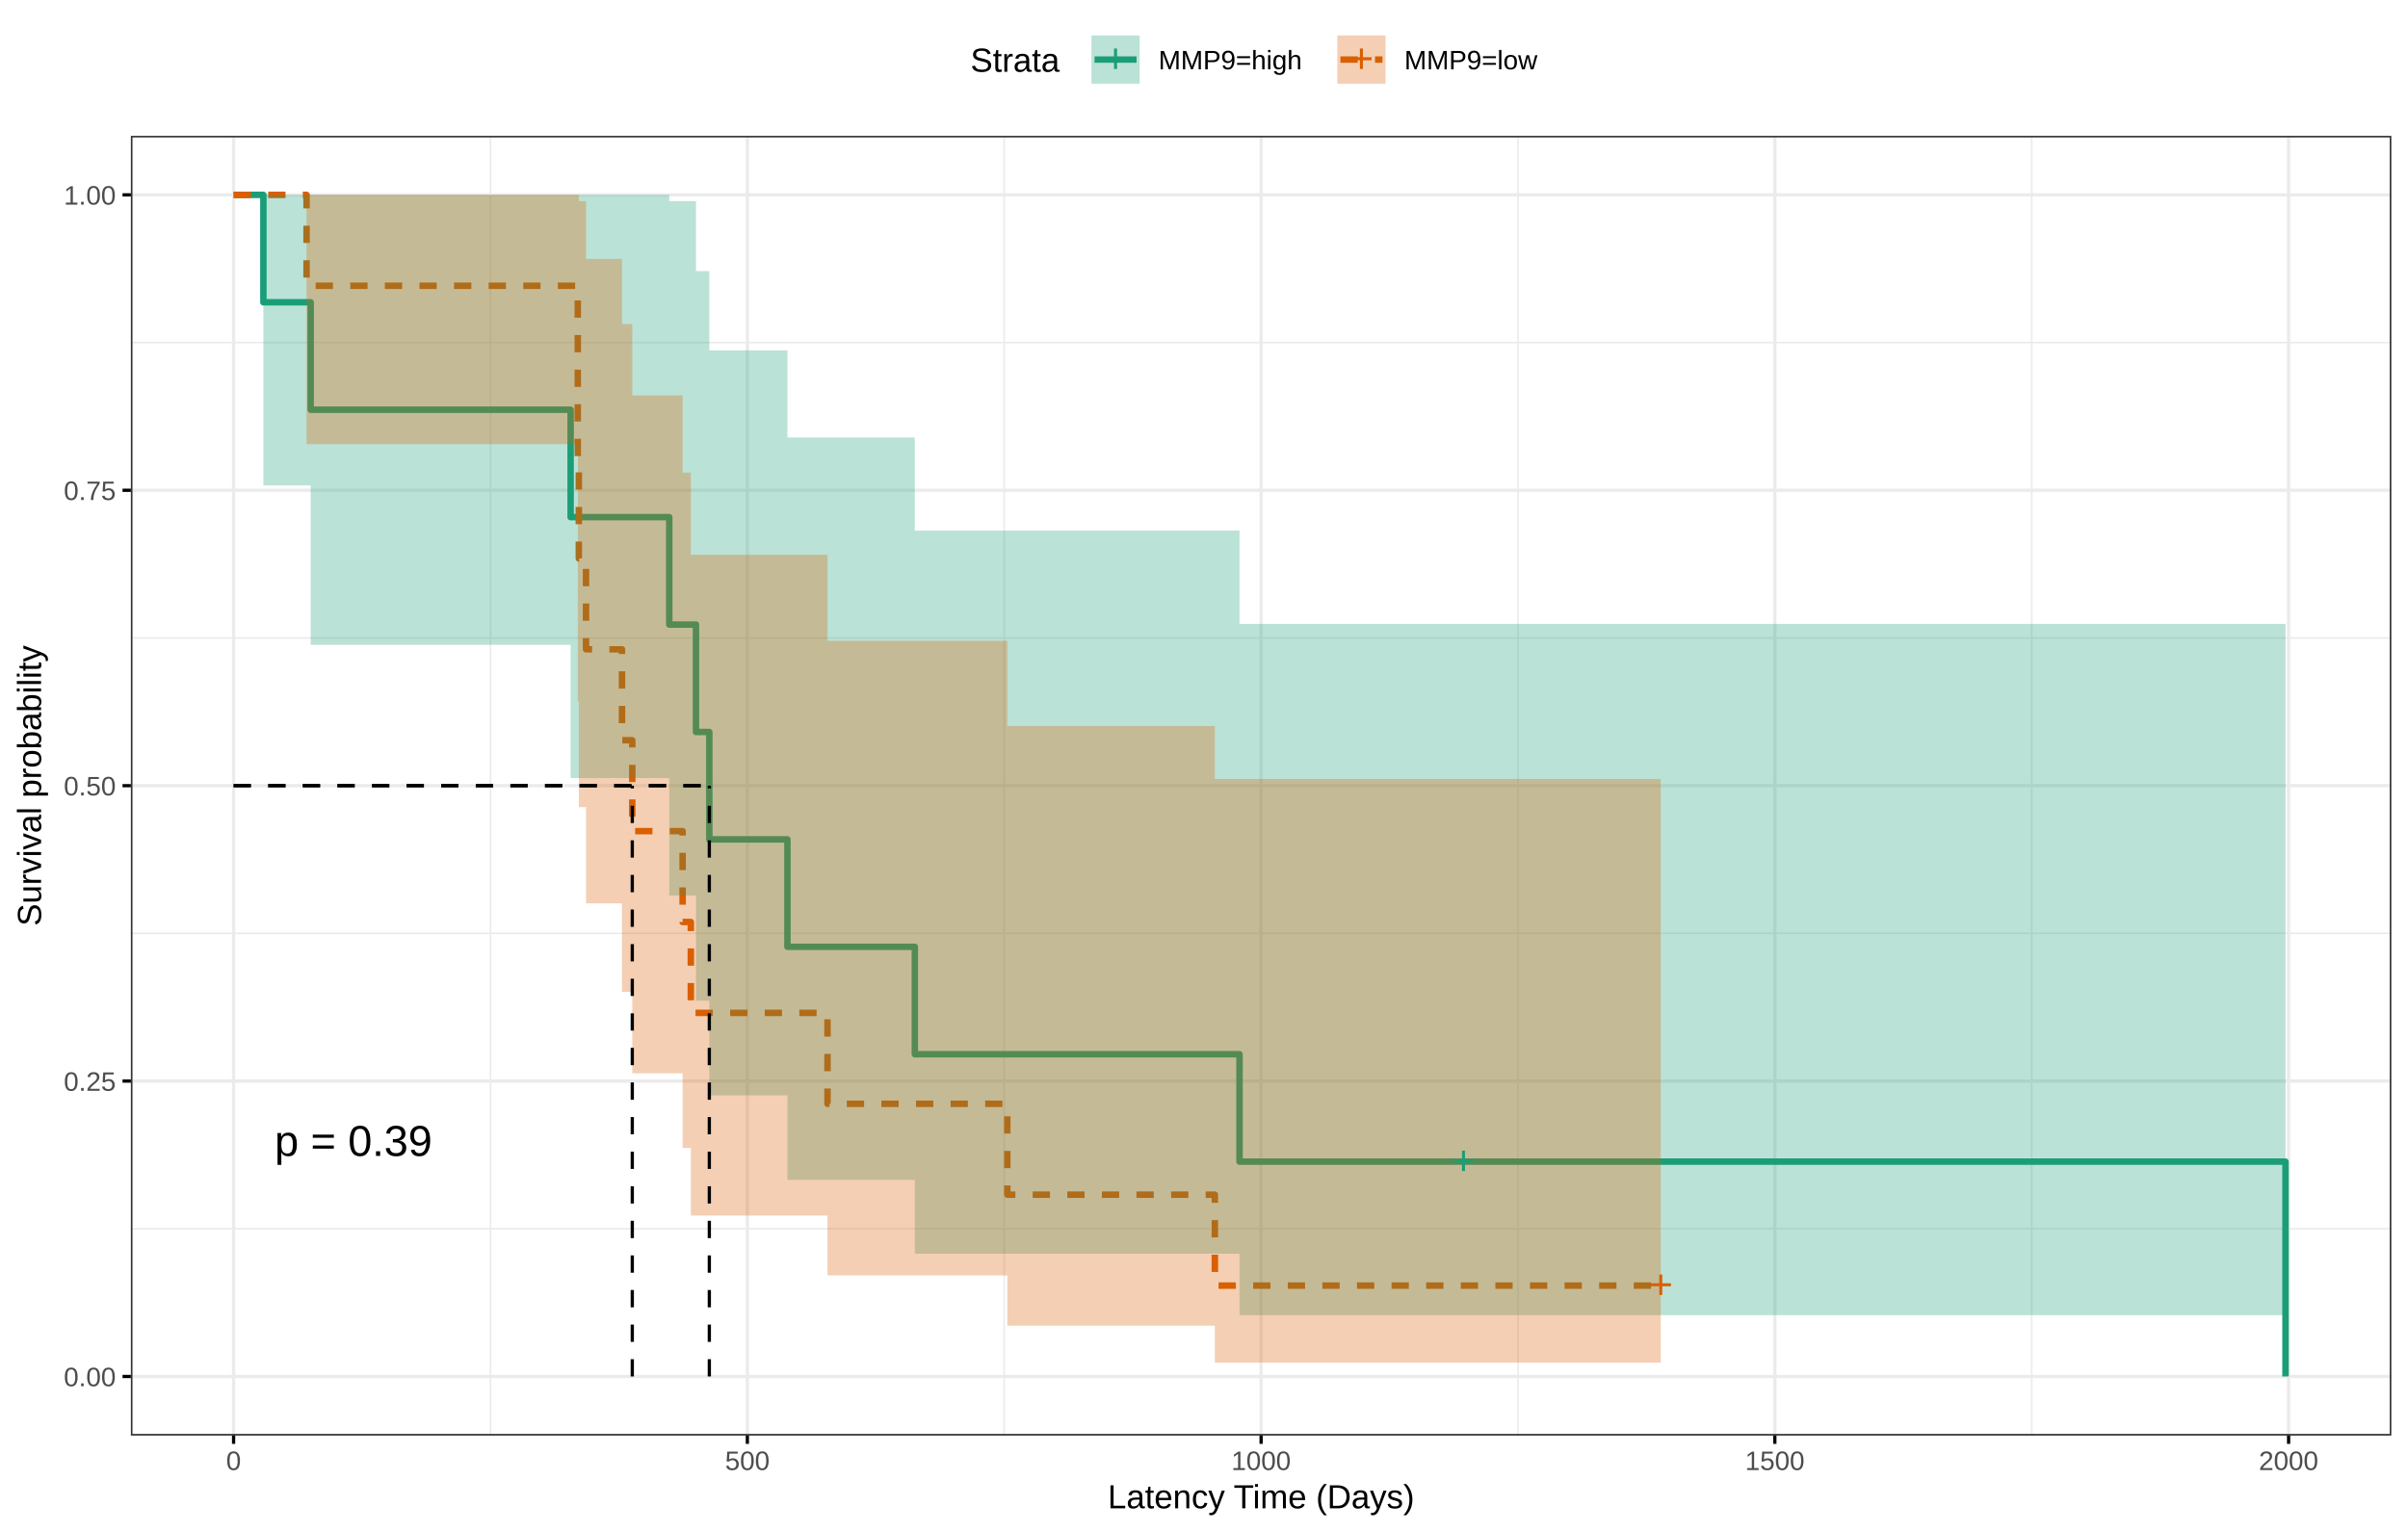
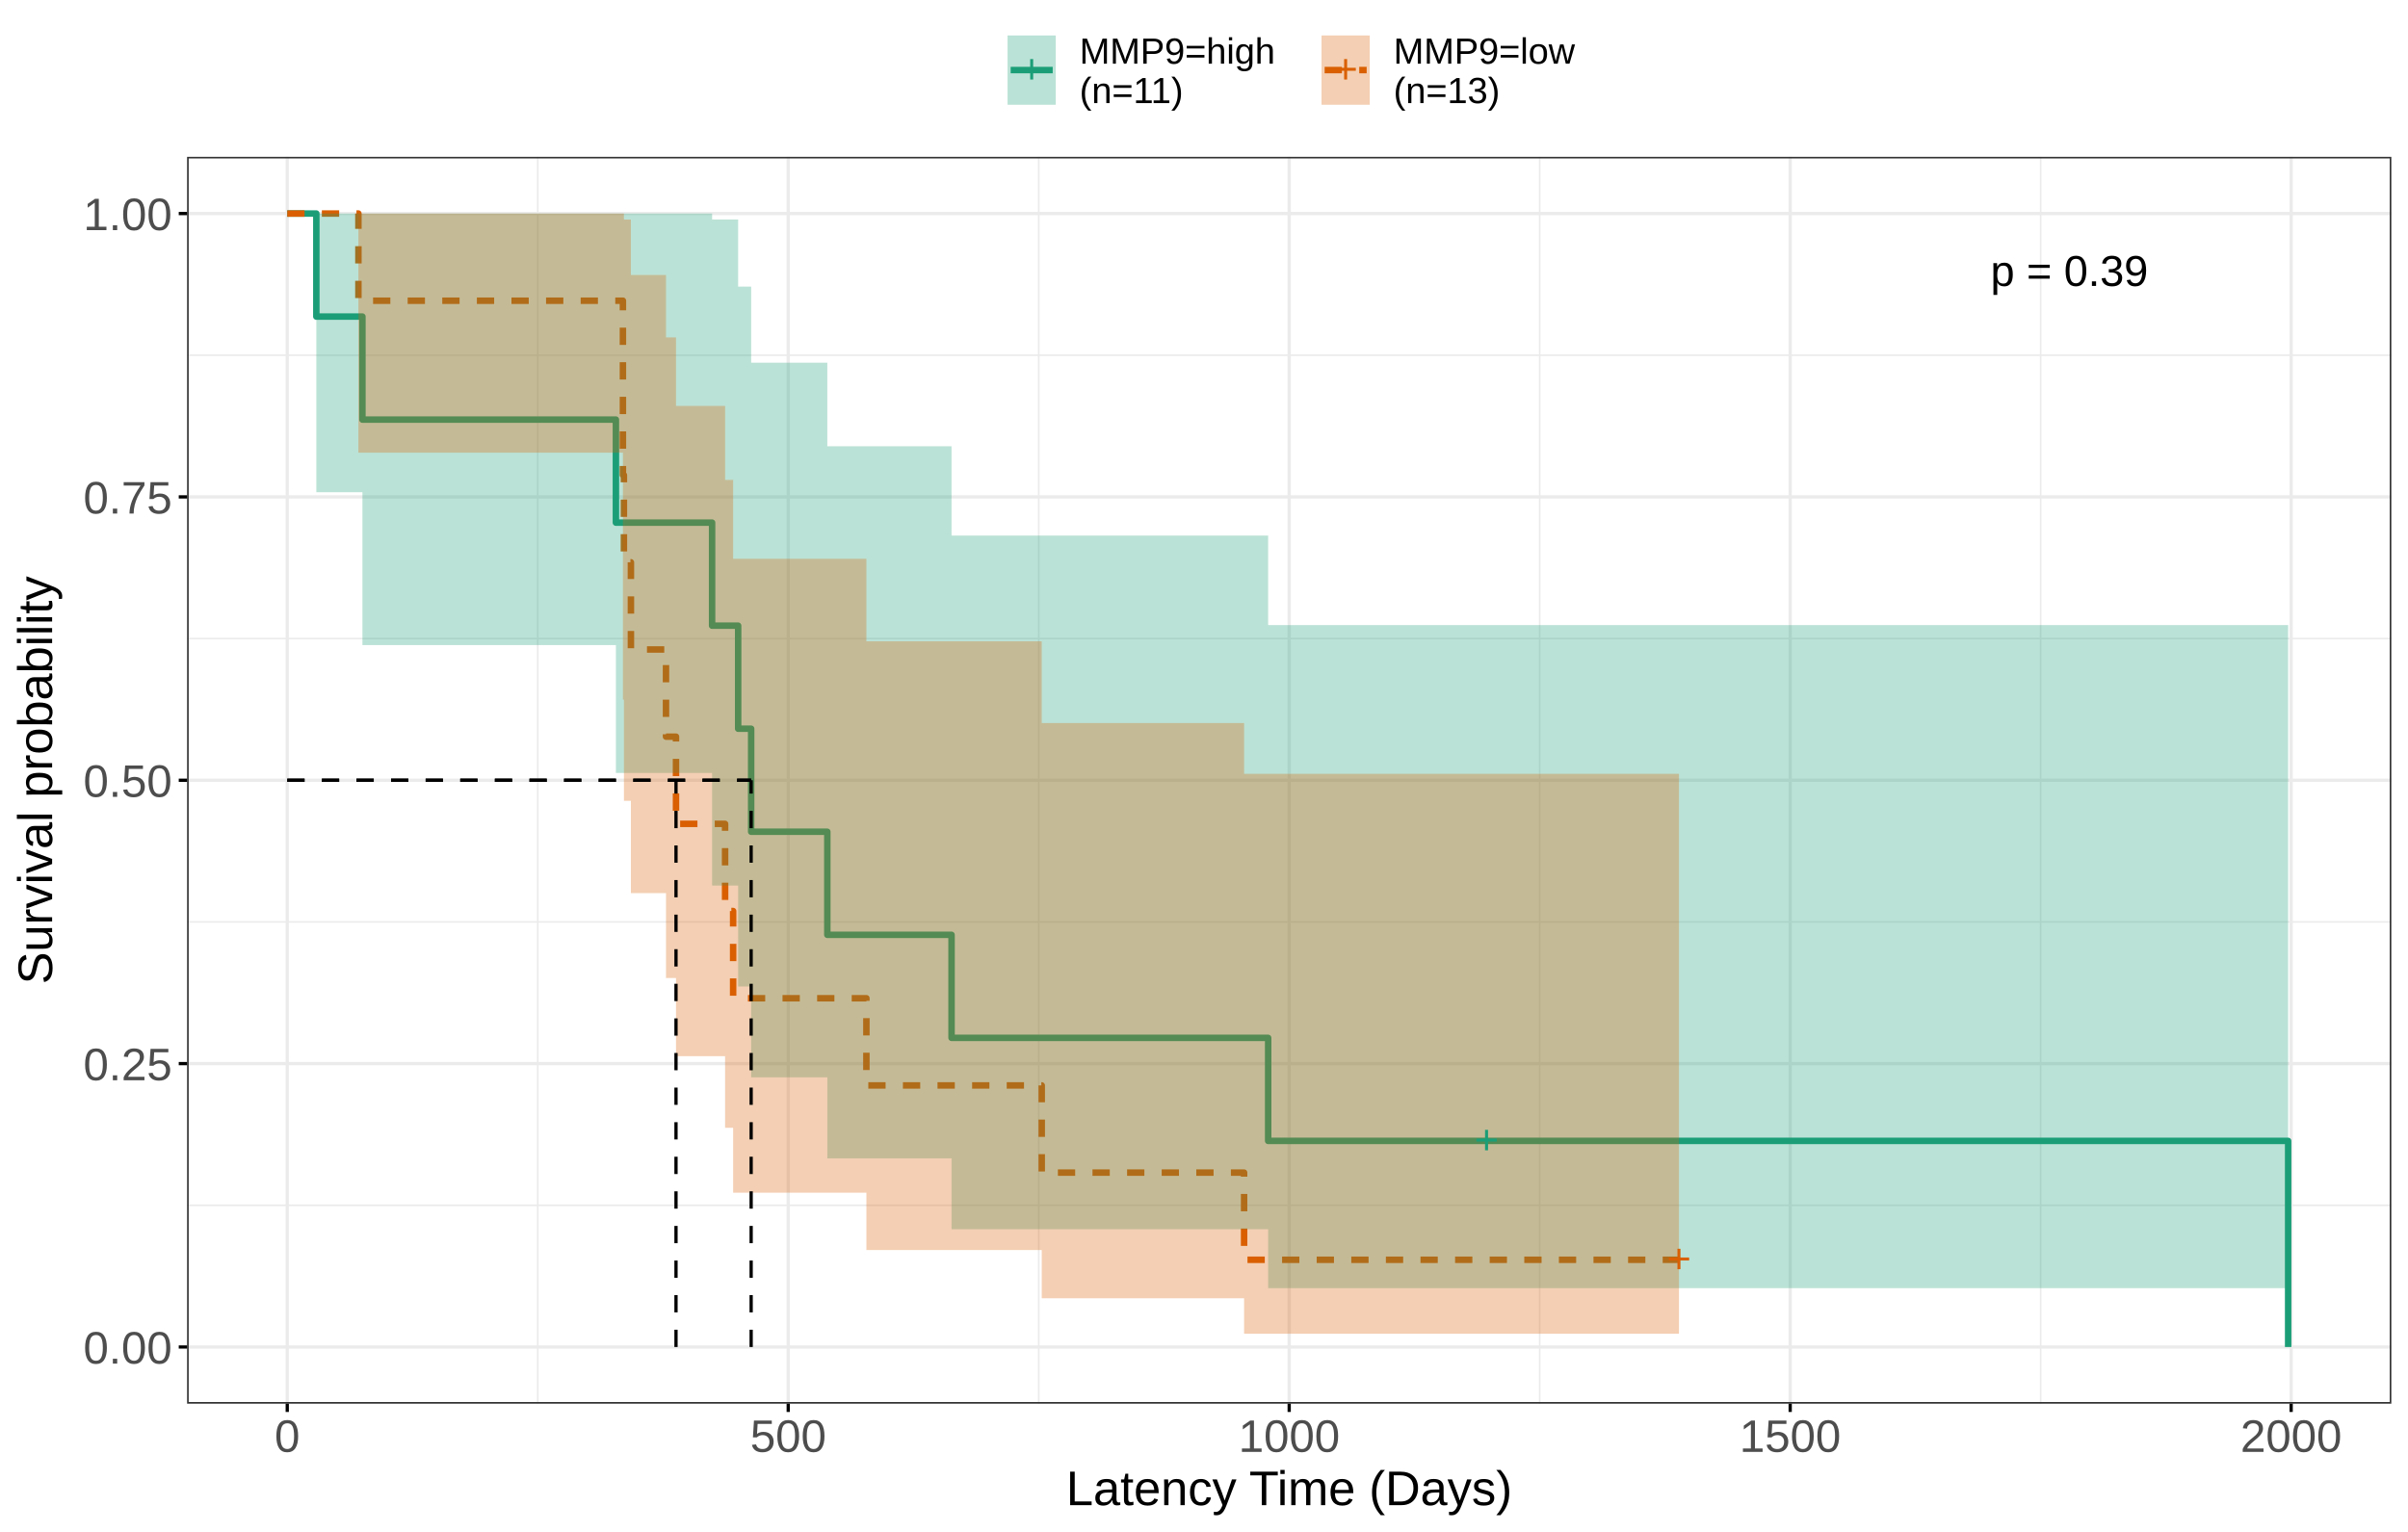
<svg xmlns="http://www.w3.org/2000/svg" class="svglite" width="792.00pt" height="504.00pt" viewBox="0 0 792.00 504.00">
  <defs>
    <style type="text/css">
    .svglite line, .svglite polyline, .svglite polygon, .svglite path, .svglite rect, .svglite circle {
      fill: none;
      stroke: #000000;
      stroke-linecap: round;
      stroke-linejoin: round;
      stroke-miterlimit: 10.00;
    }
    .svglite text {
      white-space: pre;
    }
  </style>
  </defs>
  <rect width="100%" height="100%" style="stroke: none; fill: #FFFFFF;" />
  <defs>
    <clipPath id="cpMC4wMHw3OTIuMDB8MC4wMHw1MDQuMDA=">
      <rect x="0.00" y="0.00" width="792.00" height="504.00" />
    </clipPath>
  </defs>
  <g clip-path="url(#cpMC4wMHw3OTIuMDB8MC4wMHw1MDQuMDA=)">
-     <rect x="0.00" y="0.00" width="792.00" height="504.00" style="stroke-width: 1.07; stroke: #FFFFFF; fill: #FFFFFF;" />
+     <rect x="0" y="-0" width="792.00" height="504.00" style="stroke-width: 1.07; stroke: #FFFFFF; fill: #FFFFFF;" />
  </g>
  <defs>
-     <clipPath id="cpNDMuMDR8Nzg2LjUyfDQ0LjY4fDQ3Mi4yOQ==">
-       <rect x="43.04" y="44.68" width="743.48" height="427.62" />
+     <clipPath id="cpNjEuNTN8Nzg2LjUyfDUxLjYwfDQ2MS44MA==">
+       <rect x="61.53" y="51.60" width="724.99" height="410.20" />
    </clipPath>
  </defs>
-   <g clip-path="url(#cpNDMuMDR8Nzg2LjUyfDQ0LjY4fDQ3Mi4yOQ==)">
-     <rect x="43.04" y="44.68" width="743.48" height="427.62" style="stroke-width: 1.07; stroke: none; fill: #FFFFFF;" />
-     <polyline points="43.04,404.26 786.52,404.26 " style="stroke-width: 0.53; stroke: #EBEBEB; stroke-linecap: butt;" />
-     <polyline points="43.04,307.08 786.52,307.08 " style="stroke-width: 0.53; stroke: #EBEBEB; stroke-linecap: butt;" />
-     <polyline points="43.04,209.89 786.52,209.89 " style="stroke-width: 0.53; stroke: #EBEBEB; stroke-linecap: butt;" />
-     <polyline points="43.04,112.71 786.52,112.71 " style="stroke-width: 0.53; stroke: #EBEBEB; stroke-linecap: butt;" />
-     <polyline points="161.32,472.29 161.32,44.68 " style="stroke-width: 0.53; stroke: #EBEBEB; stroke-linecap: butt;" />
-     <polyline points="330.29,472.29 330.29,44.68 " style="stroke-width: 0.53; stroke: #EBEBEB; stroke-linecap: butt;" />
-     <polyline points="499.27,472.29 499.27,44.68 " style="stroke-width: 0.53; stroke: #EBEBEB; stroke-linecap: butt;" />
-     <polyline points="668.24,472.29 668.24,44.68 " style="stroke-width: 0.53; stroke: #EBEBEB; stroke-linecap: butt;" />
-     <polyline points="43.04,452.86 786.52,452.86 " style="stroke-width: 1.07; stroke: #EBEBEB; stroke-linecap: butt;" />
-     <polyline points="43.04,355.67 786.52,355.67 " style="stroke-width: 1.07; stroke: #EBEBEB; stroke-linecap: butt;" />
-     <polyline points="43.04,258.49 786.52,258.49 " style="stroke-width: 1.07; stroke: #EBEBEB; stroke-linecap: butt;" />
-     <polyline points="43.04,161.30 786.52,161.30 " style="stroke-width: 1.07; stroke: #EBEBEB; stroke-linecap: butt;" />
-     <polyline points="43.04,64.11 786.52,64.11 " style="stroke-width: 1.07; stroke: #EBEBEB; stroke-linecap: butt;" />
-     <polyline points="76.83,472.29 76.83,44.68 " style="stroke-width: 1.07; stroke: #EBEBEB; stroke-linecap: butt;" />
-     <polyline points="245.81,472.29 245.81,44.68 " style="stroke-width: 1.07; stroke: #EBEBEB; stroke-linecap: butt;" />
-     <polyline points="414.78,472.29 414.78,44.68 " style="stroke-width: 1.07; stroke: #EBEBEB; stroke-linecap: butt;" />
-     <polyline points="583.75,472.29 583.75,44.68 " style="stroke-width: 1.07; stroke: #EBEBEB; stroke-linecap: butt;" />
-     <polyline points="752.73,472.29 752.73,44.68 " style="stroke-width: 1.07; stroke: #EBEBEB; stroke-linecap: butt;" />
-     <polyline points="76.83,64.11 86.63,64.11 86.63,99.45 102.18,99.45 102.18,134.80 187.68,134.80 187.68,170.14 220.12,170.14 220.12,205.48 228.91,205.48 228.91,240.82 233.30,240.82 233.30,276.16 258.99,276.16 258.99,311.50 300.89,311.50 300.89,346.84 407.68,346.84 407.68,382.18 481.35,382.18 481.35,382.18 751.71,382.18 751.71,452.86 " style="stroke-width: 2.13; stroke: #1B9E77; stroke-linecap: butt;" />
-     <polyline points="76.83,64.11 100.83,64.11 100.83,94.02 190.04,94.02 190.04,153.82 190.38,153.82 190.38,183.73 192.75,183.73 192.75,213.63 204.58,213.63 204.58,243.53 207.96,243.53 207.96,273.44 224.52,273.44 224.52,303.34 227.22,303.34 227.22,333.24 272.17,333.24 272.17,363.15 331.31,363.15 331.31,393.05 399.57,393.05 399.57,422.95 546.24,422.95 546.24,422.95 " style="stroke-width: 2.13; stroke: #D95F02; stroke-dasharray: 5.69,5.69; stroke-linecap: butt;" />
-     <polygon points="76.83,64.11 86.63,64.11 86.63,64.11 102.18,64.11 102.18,64.11 187.68,64.11 187.68,64.11 220.12,64.11 220.12,66.16 228.91,66.16 228.91,89.19 233.30,89.19 233.30,115.27 258.99,115.27 258.99,143.94 300.89,143.94 300.89,174.57 407.68,174.57 407.68,205.27 481.35,205.27 481.35,205.27 751.71,205.27 751.71,432.68 481.35,432.68 481.35,432.68 407.68,432.68 407.68,412.47 300.89,412.47 300.89,388.17 258.99,388.17 258.99,360.37 233.30,360.37 233.30,329.22 228.91,329.22 228.91,294.60 220.12,294.60 220.12,255.98 187.68,255.98 187.68,212.13 102.18,212.13 102.18,159.69 86.63,159.69 86.63,64.11 76.83,64.11 " style="stroke-width: 0.00; stroke: none; stroke-linecap: butt; fill: #1B9E77; fill-opacity: 0.30;" />
-     <polyline points="76.83,64.11 86.63,64.11 86.63,64.11 102.18,64.11 102.18,64.11 187.68,64.11 187.68,64.11 220.12,64.11 220.12,66.16 228.91,66.16 228.91,89.19 233.30,89.19 233.30,115.27 258.99,115.27 258.99,143.94 300.89,143.94 300.89,174.57 407.68,174.57 407.68,205.27 481.35,205.27 481.35,205.27 751.71,205.27 " style="stroke-width: 1.07; stroke: none; stroke-linecap: butt;" />
-     <polyline points="751.71,432.68 481.35,432.68 481.35,432.68 407.68,432.68 407.68,412.47 300.89,412.47 300.89,388.17 258.99,388.17 258.99,360.37 233.30,360.37 233.30,329.22 228.91,329.22 228.91,294.60 220.12,294.60 220.12,255.98 187.68,255.98 187.68,212.13 102.18,212.13 102.18,159.69 86.63,159.69 86.63,64.11 76.83,64.11 " style="stroke-width: 1.07; stroke: none; stroke-linecap: butt;" />
-     <polygon points="76.83,64.11 100.83,64.11 100.83,64.11 190.04,64.11 190.04,64.11 190.38,64.11 190.38,66.18 192.75,66.18 192.75,85.20 204.58,85.20 204.58,106.61 207.96,106.61 207.96,130.11 224.52,130.11 224.52,155.48 227.22,155.48 227.22,182.52 272.17,182.52 272.17,210.83 331.31,210.83 331.31,238.86 399.57,238.86 399.57,256.28 546.24,256.28 546.24,256.28 546.24,448.31 546.24,448.31 399.57,448.31 399.57,436.14 331.31,436.14 331.31,419.61 272.17,419.61 272.17,399.93 227.22,399.93 227.22,377.68 224.52,377.68 224.52,353.12 207.96,353.12 207.96,326.31 204.58,326.31 204.58,297.20 192.75,297.20 192.75,265.54 190.38,265.54 190.38,230.83 190.04,230.83 190.04,146.13 100.83,146.13 100.83,64.11 76.83,64.11 " style="stroke-width: 0.00; stroke: none; stroke-linecap: butt; fill: #D95F02; fill-opacity: 0.30;" />
-     <polyline points="76.83,64.11 100.83,64.11 100.83,64.11 190.04,64.11 190.04,64.11 190.38,64.11 190.38,66.18 192.75,66.18 192.75,85.20 204.58,85.20 204.58,106.61 207.96,106.61 207.96,130.11 224.52,130.11 224.52,155.48 227.22,155.48 227.22,182.52 272.17,182.52 272.17,210.83 331.31,210.83 331.31,238.86 399.57,238.86 399.57,256.28 546.24,256.28 546.24,256.28 " style="stroke-width: 1.07; stroke: none; stroke-linecap: butt;" />
-     <polyline points="546.24,448.31 546.24,448.31 399.57,448.31 399.57,436.14 331.31,436.14 331.31,419.61 272.17,419.61 272.17,399.93 227.22,399.93 227.22,377.68 224.52,377.68 224.52,353.12 207.96,353.12 207.96,326.31 204.58,326.31 204.58,297.20 192.75,297.20 192.75,265.54 190.38,265.54 190.38,230.83 190.04,230.83 190.04,146.13 100.83,146.13 100.83,64.11 76.83,64.11 " style="stroke-width: 1.07; stroke: none; stroke-linecap: butt;" />
-     <text x="481.35" y="386.48" text-anchor="middle" style="font-size: 13.75px;fill: #1B9E77; font-family: &quot;Arimo&quot;;" textLength="11.51px" lengthAdjust="spacingAndGlyphs">+</text>
-     <text x="546.24" y="427.26" text-anchor="middle" style="font-size: 13.75px;fill: #D95F02; font-family: &quot;Arimo&quot;;" textLength="11.51px" lengthAdjust="spacingAndGlyphs">+</text>
-     <text x="90.33" y="380.29" style="font-size: 14.23px; font-family: &quot;Arimo&quot;;" textLength="61.66px" lengthAdjust="spacingAndGlyphs">p = 0.39</text>
-     <line x1="76.83" y1="258.49" x2="233.30" y2="258.49" style="stroke-width: 1.07; stroke-dasharray: 5.69,5.69; stroke-linecap: butt;" />
-     <line x1="76.83" y1="258.49" x2="233.30" y2="258.49" style="stroke-width: 1.07; stroke-dasharray: 5.69,5.69; stroke-linecap: butt;" />
-     <line x1="233.30" y1="452.86" x2="233.30" y2="258.49" style="stroke-width: 1.07; stroke-dasharray: 5.69,5.69; stroke-linecap: butt;" />
-     <line x1="207.96" y1="452.86" x2="207.96" y2="258.49" style="stroke-width: 1.07; stroke-dasharray: 5.69,5.69; stroke-linecap: butt;" />
-     <rect x="43.04" y="44.68" width="743.48" height="427.62" style="stroke-width: 1.07; stroke: #333333;" />
+   <g clip-path="url(#cpNjEuNTN8Nzg2LjUyfDUxLjYwfDQ2MS44MA==)">
+     <rect x="61.53" y="51.60" width="724.99" height="410.20" style="stroke-width: 1.07; stroke: none; fill: #FFFFFF;" />
+     <polyline points="61.53,396.55 786.52,396.55 " style="stroke-width: 0.53; stroke: #EBEBEB; stroke-linecap: butt;" />
+     <polyline points="61.53,303.32 786.52,303.32 " style="stroke-width: 0.53; stroke: #EBEBEB; stroke-linecap: butt;" />
+     <polyline points="61.53,210.09 786.52,210.09 " style="stroke-width: 0.53; stroke: #EBEBEB; stroke-linecap: butt;" />
+     <polyline points="61.53,116.86 786.52,116.86 " style="stroke-width: 0.53; stroke: #EBEBEB; stroke-linecap: butt;" />
+     <polyline points="176.87,461.80 176.87,51.60 " style="stroke-width: 0.53; stroke: #EBEBEB; stroke-linecap: butt;" />
+     <polyline points="341.64,461.80 341.64,51.60 " style="stroke-width: 0.53; stroke: #EBEBEB; stroke-linecap: butt;" />
+     <polyline points="506.41,461.80 506.41,51.60 " style="stroke-width: 0.53; stroke: #EBEBEB; stroke-linecap: butt;" />
+     <polyline points="671.18,461.80 671.18,51.60 " style="stroke-width: 0.53; stroke: #EBEBEB; stroke-linecap: butt;" />
+     <polyline points="61.53,443.16 786.52,443.16 " style="stroke-width: 1.07; stroke: #EBEBEB; stroke-linecap: butt;" />
+     <polyline points="61.53,349.93 786.52,349.93 " style="stroke-width: 1.07; stroke: #EBEBEB; stroke-linecap: butt;" />
+     <polyline points="61.53,256.70 786.52,256.70 " style="stroke-width: 1.07; stroke: #EBEBEB; stroke-linecap: butt;" />
+     <polyline points="61.53,163.48 786.52,163.48 " style="stroke-width: 1.07; stroke: #EBEBEB; stroke-linecap: butt;" />
+     <polyline points="61.53,70.25 786.52,70.25 " style="stroke-width: 1.07; stroke: #EBEBEB; stroke-linecap: butt;" />
+     <polyline points="94.48,461.80 94.48,51.60 " style="stroke-width: 1.07; stroke: #EBEBEB; stroke-linecap: butt;" />
+     <polyline points="259.25,461.80 259.25,51.60 " style="stroke-width: 1.07; stroke: #EBEBEB; stroke-linecap: butt;" />
+     <polyline points="424.02,461.80 424.02,51.60 " style="stroke-width: 1.07; stroke: #EBEBEB; stroke-linecap: butt;" />
+     <polyline points="588.80,461.80 588.80,51.60 " style="stroke-width: 1.07; stroke: #EBEBEB; stroke-linecap: butt;" />
+     <polyline points="753.57,461.80 753.57,51.60 " style="stroke-width: 1.07; stroke: #EBEBEB; stroke-linecap: butt;" />
+     <polyline points="94.48,70.25 104.04,70.25 104.04,104.15 119.20,104.15 119.20,138.05 202.57,138.05 202.57,171.95 234.21,171.95 234.21,205.85 242.78,205.85 242.78,239.75 247.06,239.75 247.06,273.65 272.11,273.65 272.11,307.56 312.97,307.56 312.97,341.46 417.10,341.46 417.10,375.36 488.94,375.36 488.94,375.36 752.58,375.36 752.58,443.16 " style="stroke-width: 2.13; stroke: #1B9E77; stroke-linecap: butt;" />
+     <polyline points="94.48,70.25 117.88,70.25 117.88,98.93 204.88,98.93 204.88,156.31 205.21,156.31 205.21,184.99 207.51,184.99 207.51,213.68 219.05,213.68 219.05,242.36 222.34,242.36 222.34,271.05 238.49,271.05 238.49,299.73 241.13,299.73 241.13,328.42 284.96,328.42 284.96,357.10 342.63,357.10 342.63,385.79 409.19,385.79 409.19,414.47 552.22,414.47 552.22,414.47 " style="stroke-width: 2.13; stroke: #D95F02; stroke-dasharray: 5.69,5.69; stroke-linecap: butt;" />
+     <polygon points="94.48,70.25 104.04,70.25 104.04,70.25 119.20,70.25 119.20,70.25 202.57,70.25 202.57,70.25 234.21,70.25 234.21,72.21 242.78,72.21 242.78,94.30 247.06,94.30 247.06,119.32 272.11,119.32 272.11,146.82 312.97,146.82 312.97,176.21 417.10,176.21 417.10,205.65 488.94,205.65 488.94,205.65 752.58,205.65 752.58,423.80 488.94,423.80 488.94,423.80 417.10,423.80 417.10,404.41 312.97,404.41 312.97,381.11 272.11,381.11 272.11,354.44 247.06,354.44 247.06,324.56 242.78,324.56 242.78,291.35 234.21,291.35 234.21,254.30 202.57,254.30 202.57,212.23 119.20,212.23 119.20,161.94 104.04,161.94 104.04,70.25 94.48,70.25 " style="stroke-width: 0.00; stroke: none; stroke-linecap: butt; fill: #1B9E77; fill-opacity: 0.30;" />
+     <polyline points="94.48,70.25 104.04,70.25 104.04,70.25 119.20,70.25 119.20,70.25 202.57,70.25 202.57,70.25 234.21,70.25 234.21,72.21 242.78,72.21 242.78,94.30 247.06,94.30 247.06,119.32 272.11,119.32 272.11,146.82 312.97,146.82 312.97,176.21 417.10,176.21 417.10,205.65 488.94,205.65 488.94,205.65 752.58,205.65 " style="stroke-width: 1.07; stroke: none; stroke-linecap: butt;" />
+     <polyline points="752.58,423.80 488.94,423.80 488.94,423.80 417.10,423.80 417.10,404.41 312.97,404.41 312.97,381.11 272.11,381.11 272.11,354.44 247.06,354.44 247.06,324.56 242.78,324.56 242.78,291.35 234.21,291.35 234.21,254.30 202.57,254.30 202.57,212.23 119.20,212.23 119.20,161.94 104.04,161.94 104.04,70.25 94.48,70.25 " style="stroke-width: 1.07; stroke: none; stroke-linecap: butt;" />
+     <polygon points="94.48,70.25 117.88,70.25 117.88,70.25 204.88,70.25 204.88,70.25 205.21,70.25 205.21,72.23 207.51,72.23 207.51,90.47 219.05,90.47 219.05,111.01 222.34,111.01 222.34,133.55 238.49,133.55 238.49,157.89 241.13,157.89 241.13,183.84 284.96,183.84 284.96,210.99 342.63,210.99 342.63,237.88 409.19,237.88 409.19,254.59 552.22,254.59 552.22,254.59 552.22,438.80 552.22,438.80 409.19,438.80 409.19,427.13 342.63,427.13 342.63,411.26 284.96,411.26 284.96,392.39 241.13,392.39 241.13,371.05 238.49,371.05 238.49,347.48 222.34,347.48 222.34,321.77 219.05,321.77 219.05,293.84 207.51,293.84 207.51,263.47 205.21,263.47 205.21,230.17 204.88,230.17 204.88,148.93 117.88,148.93 117.88,70.25 94.48,70.25 " style="stroke-width: 0.00; stroke: none; stroke-linecap: butt; fill: #D95F02; fill-opacity: 0.30;" />
+     <polyline points="94.48,70.25 117.88,70.25 117.88,70.25 204.88,70.25 204.88,70.25 205.21,70.25 205.21,72.23 207.51,72.23 207.51,90.47 219.05,90.47 219.05,111.01 222.34,111.01 222.34,133.55 238.49,133.55 238.49,157.89 241.13,157.89 241.13,183.84 284.96,183.84 284.96,210.99 342.63,210.99 342.63,237.88 409.19,237.88 409.19,254.59 552.22,254.59 552.22,254.59 " style="stroke-width: 1.07; stroke: none; stroke-linecap: butt;" />
+     <polyline points="552.22,438.80 552.22,438.80 409.19,438.80 409.19,427.13 342.63,427.13 342.63,411.26 284.96,411.26 284.96,392.39 241.13,392.39 241.13,371.05 238.49,371.05 238.49,347.48 222.34,347.48 222.34,321.77 219.05,321.77 219.05,293.84 207.51,293.84 207.51,263.47 205.21,263.47 205.21,230.17 204.88,230.17 204.88,148.93 117.88,148.93 117.88,70.25 94.48,70.25 " style="stroke-width: 1.07; stroke: none; stroke-linecap: butt;" />
+     <text x="488.94" y="379.66" text-anchor="middle" style="font-size: 13.75px;fill: #1B9E77; font-family: &quot;Arimo&quot;;" textLength="11.51px" lengthAdjust="spacingAndGlyphs">+</text>
+     <text x="552.22" y="418.78" text-anchor="middle" style="font-size: 13.75px;fill: #D95F02; font-family: &quot;Arimo&quot;;" textLength="11.51px" lengthAdjust="spacingAndGlyphs">+</text>
+     <text x="654.70" y="94.08" style="font-size: 14.23px; font-family: &quot;Arimo&quot;;" textLength="61.66px" lengthAdjust="spacingAndGlyphs">p = 0.39</text>
+     <line x1="94.48" y1="256.70" x2="247.06" y2="256.70" style="stroke-width: 1.07; stroke-dasharray: 5.69,5.69; stroke-linecap: butt;" />
+     <line x1="94.48" y1="256.70" x2="247.06" y2="256.70" style="stroke-width: 1.07; stroke-dasharray: 5.69,5.69; stroke-linecap: butt;" />
+     <line x1="247.06" y1="443.16" x2="247.06" y2="256.70" style="stroke-width: 1.07; stroke-dasharray: 5.69,5.69; stroke-linecap: butt;" />
+     <line x1="222.34" y1="443.16" x2="222.34" y2="256.70" style="stroke-width: 1.07; stroke-dasharray: 5.69,5.69; stroke-linecap: butt;" />
+     <rect x="61.53" y="51.60" width="724.99" height="410.20" style="stroke-width: 1.07; stroke: #333333;" />
  </g>
  <g clip-path="url(#cpMC4wMHw3OTIuMDB8MC4wMHw1MDQuMDA=)">
-     <text x="38.11" y="456.07" text-anchor="end" style="font-size: 8.80px;fill: #4D4D4D; font-family: &quot;Arimo&quot;;" textLength="19.58px" lengthAdjust="spacingAndGlyphs">0.00</text>
-     <text x="38.11" y="358.88" text-anchor="end" style="font-size: 8.80px;fill: #4D4D4D; font-family: &quot;Arimo&quot;;" textLength="19.58px" lengthAdjust="spacingAndGlyphs">0.25</text>
-     <text x="38.11" y="261.69" text-anchor="end" style="font-size: 8.80px;fill: #4D4D4D; font-family: &quot;Arimo&quot;;" textLength="19.58px" lengthAdjust="spacingAndGlyphs">0.50</text>
-     <text x="38.11" y="164.51" text-anchor="end" style="font-size: 8.80px;fill: #4D4D4D; font-family: &quot;Arimo&quot;;" textLength="19.58px" lengthAdjust="spacingAndGlyphs">0.75</text>
-     <text x="38.11" y="67.32" text-anchor="end" style="font-size: 8.80px;fill: #4D4D4D; font-family: &quot;Arimo&quot;;" textLength="19.58px" lengthAdjust="spacingAndGlyphs">1.00</text>
-     <polyline points="40.30,452.86 43.04,452.86 " style="stroke-width: 1.07; stroke-linecap: butt;" />
-     <polyline points="40.30,355.67 43.04,355.67 " style="stroke-width: 1.07; stroke-linecap: butt;" />
-     <polyline points="40.30,258.49 43.04,258.49 " style="stroke-width: 1.07; stroke-linecap: butt;" />
-     <polyline points="40.30,161.30 43.04,161.30 " style="stroke-width: 1.07; stroke-linecap: butt;" />
-     <polyline points="40.30,64.11 43.04,64.11 " style="stroke-width: 1.07; stroke-linecap: butt;" />
-     <polyline points="76.83,475.03 76.83,472.29 " style="stroke-width: 1.07; stroke-linecap: butt;" />
-     <polyline points="245.81,475.03 245.81,472.29 " style="stroke-width: 1.07; stroke-linecap: butt;" />
-     <polyline points="414.78,475.03 414.78,472.29 " style="stroke-width: 1.07; stroke-linecap: butt;" />
-     <polyline points="583.75,475.03 583.75,472.29 " style="stroke-width: 1.07; stroke-linecap: butt;" />
-     <polyline points="752.73,475.03 752.73,472.29 " style="stroke-width: 1.07; stroke-linecap: butt;" />
-     <text x="76.83" y="483.64" text-anchor="middle" style="font-size: 8.80px;fill: #4D4D4D; font-family: &quot;Arimo&quot;;" textLength="5.59px" lengthAdjust="spacingAndGlyphs">0</text>
-     <text x="245.81" y="483.64" text-anchor="middle" style="font-size: 8.80px;fill: #4D4D4D; font-family: &quot;Arimo&quot;;" textLength="16.78px" lengthAdjust="spacingAndGlyphs">500</text>
-     <text x="414.78" y="483.64" text-anchor="middle" style="font-size: 8.80px;fill: #4D4D4D; font-family: &quot;Arimo&quot;;" textLength="22.38px" lengthAdjust="spacingAndGlyphs">1000</text>
-     <text x="583.75" y="483.64" text-anchor="middle" style="font-size: 8.80px;fill: #4D4D4D; font-family: &quot;Arimo&quot;;" textLength="22.38px" lengthAdjust="spacingAndGlyphs">1500</text>
-     <text x="752.73" y="483.64" text-anchor="middle" style="font-size: 8.80px;fill: #4D4D4D; font-family: &quot;Arimo&quot;;" textLength="22.38px" lengthAdjust="spacingAndGlyphs">2000</text>
-     <text x="414.78" y="496.23" text-anchor="middle" style="font-size: 11.00px; font-family: &quot;Arimo&quot;;" textLength="113.43px" lengthAdjust="spacingAndGlyphs">Latency Time (Days)</text>
-     <text transform="translate(13.50,258.49) rotate(-90)" text-anchor="middle" style="font-size: 11.00px; font-family: &quot;Arimo&quot;;" textLength="106.55px" lengthAdjust="spacingAndGlyphs">Survival probability</text>
-     <rect x="313.70" y="5.48" width="202.16" height="28.24" style="stroke-width: 1.07; stroke: none; fill: #FFFFFF;" />
-     <text x="319.18" y="23.61" style="font-size: 11.00px; font-family: &quot;Arimo&quot;;" textLength="33.61px" lengthAdjust="spacingAndGlyphs">Strata</text>
-     <rect x="358.27" y="10.96" width="17.28" height="17.28" style="stroke-width: 1.07; stroke: none; fill: #FFFFFF;" />
-     <line x1="360.00" y1="19.60" x2="373.82" y2="19.60" style="stroke-width: 2.13; stroke: #1B9E77; stroke-linecap: butt;" />
-     <rect x="358.98" y="11.67" width="15.86" height="15.86" style="stroke-width: 1.07; stroke: none; stroke-linecap: butt; stroke-linejoin: miter; fill: #1B9E77; fill-opacity: 0.30;" />
-     <text x="366.91" y="23.90" text-anchor="middle" style="font-size: 13.75px;fill: #1B9E77; font-family: &quot;Arimo&quot;;" textLength="11.51px" lengthAdjust="spacingAndGlyphs">+</text>
-     <rect x="439.14" y="10.96" width="17.28" height="17.28" style="stroke-width: 1.07; stroke: none; fill: #FFFFFF;" />
-     <line x1="440.87" y1="19.60" x2="454.69" y2="19.60" style="stroke-width: 2.13; stroke: #D95F02; stroke-dasharray: 5.69,5.69; stroke-linecap: butt;" />
-     <rect x="439.85" y="11.67" width="15.86" height="15.86" style="stroke-width: 1.07; stroke: none; stroke-linecap: butt; stroke-linejoin: miter; fill: #D95F02; fill-opacity: 0.30;" />
-     <text x="447.78" y="23.90" text-anchor="middle" style="font-size: 13.75px;fill: #D95F02; font-family: &quot;Arimo&quot;;" textLength="11.51px" lengthAdjust="spacingAndGlyphs">+</text>
-     <text x="381.03" y="22.81" style="font-size: 8.80px; font-family: &quot;Arimo&quot;;" textLength="52.63px" lengthAdjust="spacingAndGlyphs">MMP9=high</text>
-     <text x="461.90" y="22.81" style="font-size: 8.80px; font-family: &quot;Arimo&quot;;" textLength="48.48px" lengthAdjust="spacingAndGlyphs">MMP9=low</text>
+     <text x="56.60" y="448.63" text-anchor="end" style="font-size: 15.00px;fill: #4D4D4D; font-family: &quot;Arimo&quot;;" textLength="33.39px" lengthAdjust="spacingAndGlyphs">0.00</text>
+     <text x="56.60" y="355.40" text-anchor="end" style="font-size: 15.00px;fill: #4D4D4D; font-family: &quot;Arimo&quot;;" textLength="33.39px" lengthAdjust="spacingAndGlyphs">0.25</text>
+     <text x="56.60" y="262.17" text-anchor="end" style="font-size: 15.00px;fill: #4D4D4D; font-family: &quot;Arimo&quot;;" textLength="33.39px" lengthAdjust="spacingAndGlyphs">0.50</text>
+     <text x="56.60" y="168.95" text-anchor="end" style="font-size: 15.00px;fill: #4D4D4D; font-family: &quot;Arimo&quot;;" textLength="33.39px" lengthAdjust="spacingAndGlyphs">0.75</text>
+     <text x="56.60" y="75.72" text-anchor="end" style="font-size: 15.00px;fill: #4D4D4D; font-family: &quot;Arimo&quot;;" textLength="33.39px" lengthAdjust="spacingAndGlyphs">1.00</text>
+     <polyline points="58.79,443.16 61.53,443.16 " style="stroke-width: 1.07; stroke-linecap: butt;" />
+     <polyline points="58.79,349.93 61.53,349.93 " style="stroke-width: 1.07; stroke-linecap: butt;" />
+     <polyline points="58.79,256.70 61.53,256.70 " style="stroke-width: 1.07; stroke-linecap: butt;" />
+     <polyline points="58.79,163.48 61.53,163.48 " style="stroke-width: 1.07; stroke-linecap: butt;" />
+     <polyline points="58.79,70.25 61.53,70.25 " style="stroke-width: 1.07; stroke-linecap: butt;" />
+     <polyline points="94.48,464.54 94.48,461.80 " style="stroke-width: 1.07; stroke-linecap: butt;" />
+     <polyline points="259.25,464.54 259.25,461.80 " style="stroke-width: 1.07; stroke-linecap: butt;" />
+     <polyline points="424.02,464.54 424.02,461.80 " style="stroke-width: 1.07; stroke-linecap: butt;" />
+     <polyline points="588.80,464.54 588.80,461.80 " style="stroke-width: 1.07; stroke-linecap: butt;" />
+     <polyline points="753.57,464.54 753.57,461.80 " style="stroke-width: 1.07; stroke-linecap: butt;" />
+     <text x="94.48" y="477.67" text-anchor="middle" style="font-size: 15.00px;fill: #4D4D4D; font-family: &quot;Arimo&quot;;" textLength="9.54px" lengthAdjust="spacingAndGlyphs">0</text>
+     <text x="259.25" y="477.67" text-anchor="middle" style="font-size: 15.00px;fill: #4D4D4D; font-family: &quot;Arimo&quot;;" textLength="28.62px" lengthAdjust="spacingAndGlyphs">500</text>
+     <text x="424.02" y="477.67" text-anchor="middle" style="font-size: 15.00px;fill: #4D4D4D; font-family: &quot;Arimo&quot;;" textLength="38.16px" lengthAdjust="spacingAndGlyphs">1000</text>
+     <text x="588.80" y="477.67" text-anchor="middle" style="font-size: 15.00px;fill: #4D4D4D; font-family: &quot;Arimo&quot;;" textLength="38.16px" lengthAdjust="spacingAndGlyphs">1500</text>
+     <text x="753.57" y="477.67" text-anchor="middle" style="font-size: 15.00px;fill: #4D4D4D; font-family: &quot;Arimo&quot;;" textLength="38.16px" lengthAdjust="spacingAndGlyphs">2000</text>
+     <text x="424.02" y="495.19" text-anchor="middle" style="font-size: 16.00px; font-family: &quot;Arimo&quot;;" textLength="164.97px" lengthAdjust="spacingAndGlyphs">Latency Time (Days)</text>
+     <text transform="translate(17.14,256.70) rotate(-90)" text-anchor="middle" style="font-size: 16.00px; font-family: &quot;Arimo&quot;;" textLength="154.92px" lengthAdjust="spacingAndGlyphs">Survival probability</text>
+     <rect x="318.12" y="5.48" width="211.81" height="35.17" style="stroke-width: 1.07; stroke: none; fill: #FFFFFF;" />
+     <rect x="330.69" y="10.96" width="17.28" height="24.21" style="stroke-width: 1.07; stroke: none; fill: #FFFFFF;" />
+     <line x1="332.41" y1="23.06" x2="346.24" y2="23.06" style="stroke-width: 2.13; stroke: #1B9E77; stroke-linecap: butt;" />
+     <rect x="331.39" y="11.67" width="15.86" height="22.79" style="stroke-width: 1.07; stroke: none; stroke-linecap: butt; stroke-linejoin: miter; fill: #1B9E77; fill-opacity: 0.30;" />
+     <text x="339.33" y="27.37" text-anchor="middle" style="font-size: 13.75px;fill: #1B9E77; font-family: &quot;Arimo&quot;;" textLength="11.51px" lengthAdjust="spacingAndGlyphs">+</text>
+     <rect x="433.95" y="10.96" width="17.28" height="24.21" style="stroke-width: 1.07; stroke: none; fill: #FFFFFF;" />
+     <line x1="435.68" y1="23.06" x2="449.50" y2="23.06" style="stroke-width: 2.13; stroke: #D95F02; stroke-dasharray: 5.69,5.69; stroke-linecap: butt;" />
+     <rect x="434.66" y="11.67" width="15.86" height="22.79" style="stroke-width: 1.07; stroke: none; stroke-linecap: butt; stroke-linejoin: miter; fill: #D95F02; fill-opacity: 0.30;" />
+     <text x="442.59" y="27.37" text-anchor="middle" style="font-size: 13.75px;fill: #D95F02; font-family: &quot;Arimo&quot;;" textLength="11.51px" lengthAdjust="spacingAndGlyphs">+</text>
+     <text x="355.05" y="20.96" style="font-size: 12.00px; font-family: &quot;Arimo&quot;;" textLength="71.81px" lengthAdjust="spacingAndGlyphs">MMP9=high</text>
+     <text x="355.05" y="33.92" style="font-size: 12.00px; font-family: &quot;Arimo&quot;;" textLength="42.31px" lengthAdjust="spacingAndGlyphs">(n=11)</text>
+     <text x="458.32" y="20.96" style="font-size: 12.00px; font-family: &quot;Arimo&quot;;" textLength="66.13px" lengthAdjust="spacingAndGlyphs">MMP9=low</text>
+     <text x="458.32" y="33.92" style="font-size: 12.00px; font-family: &quot;Arimo&quot;;" textLength="42.31px" lengthAdjust="spacingAndGlyphs">(n=13)</text>
  </g>
</svg>
